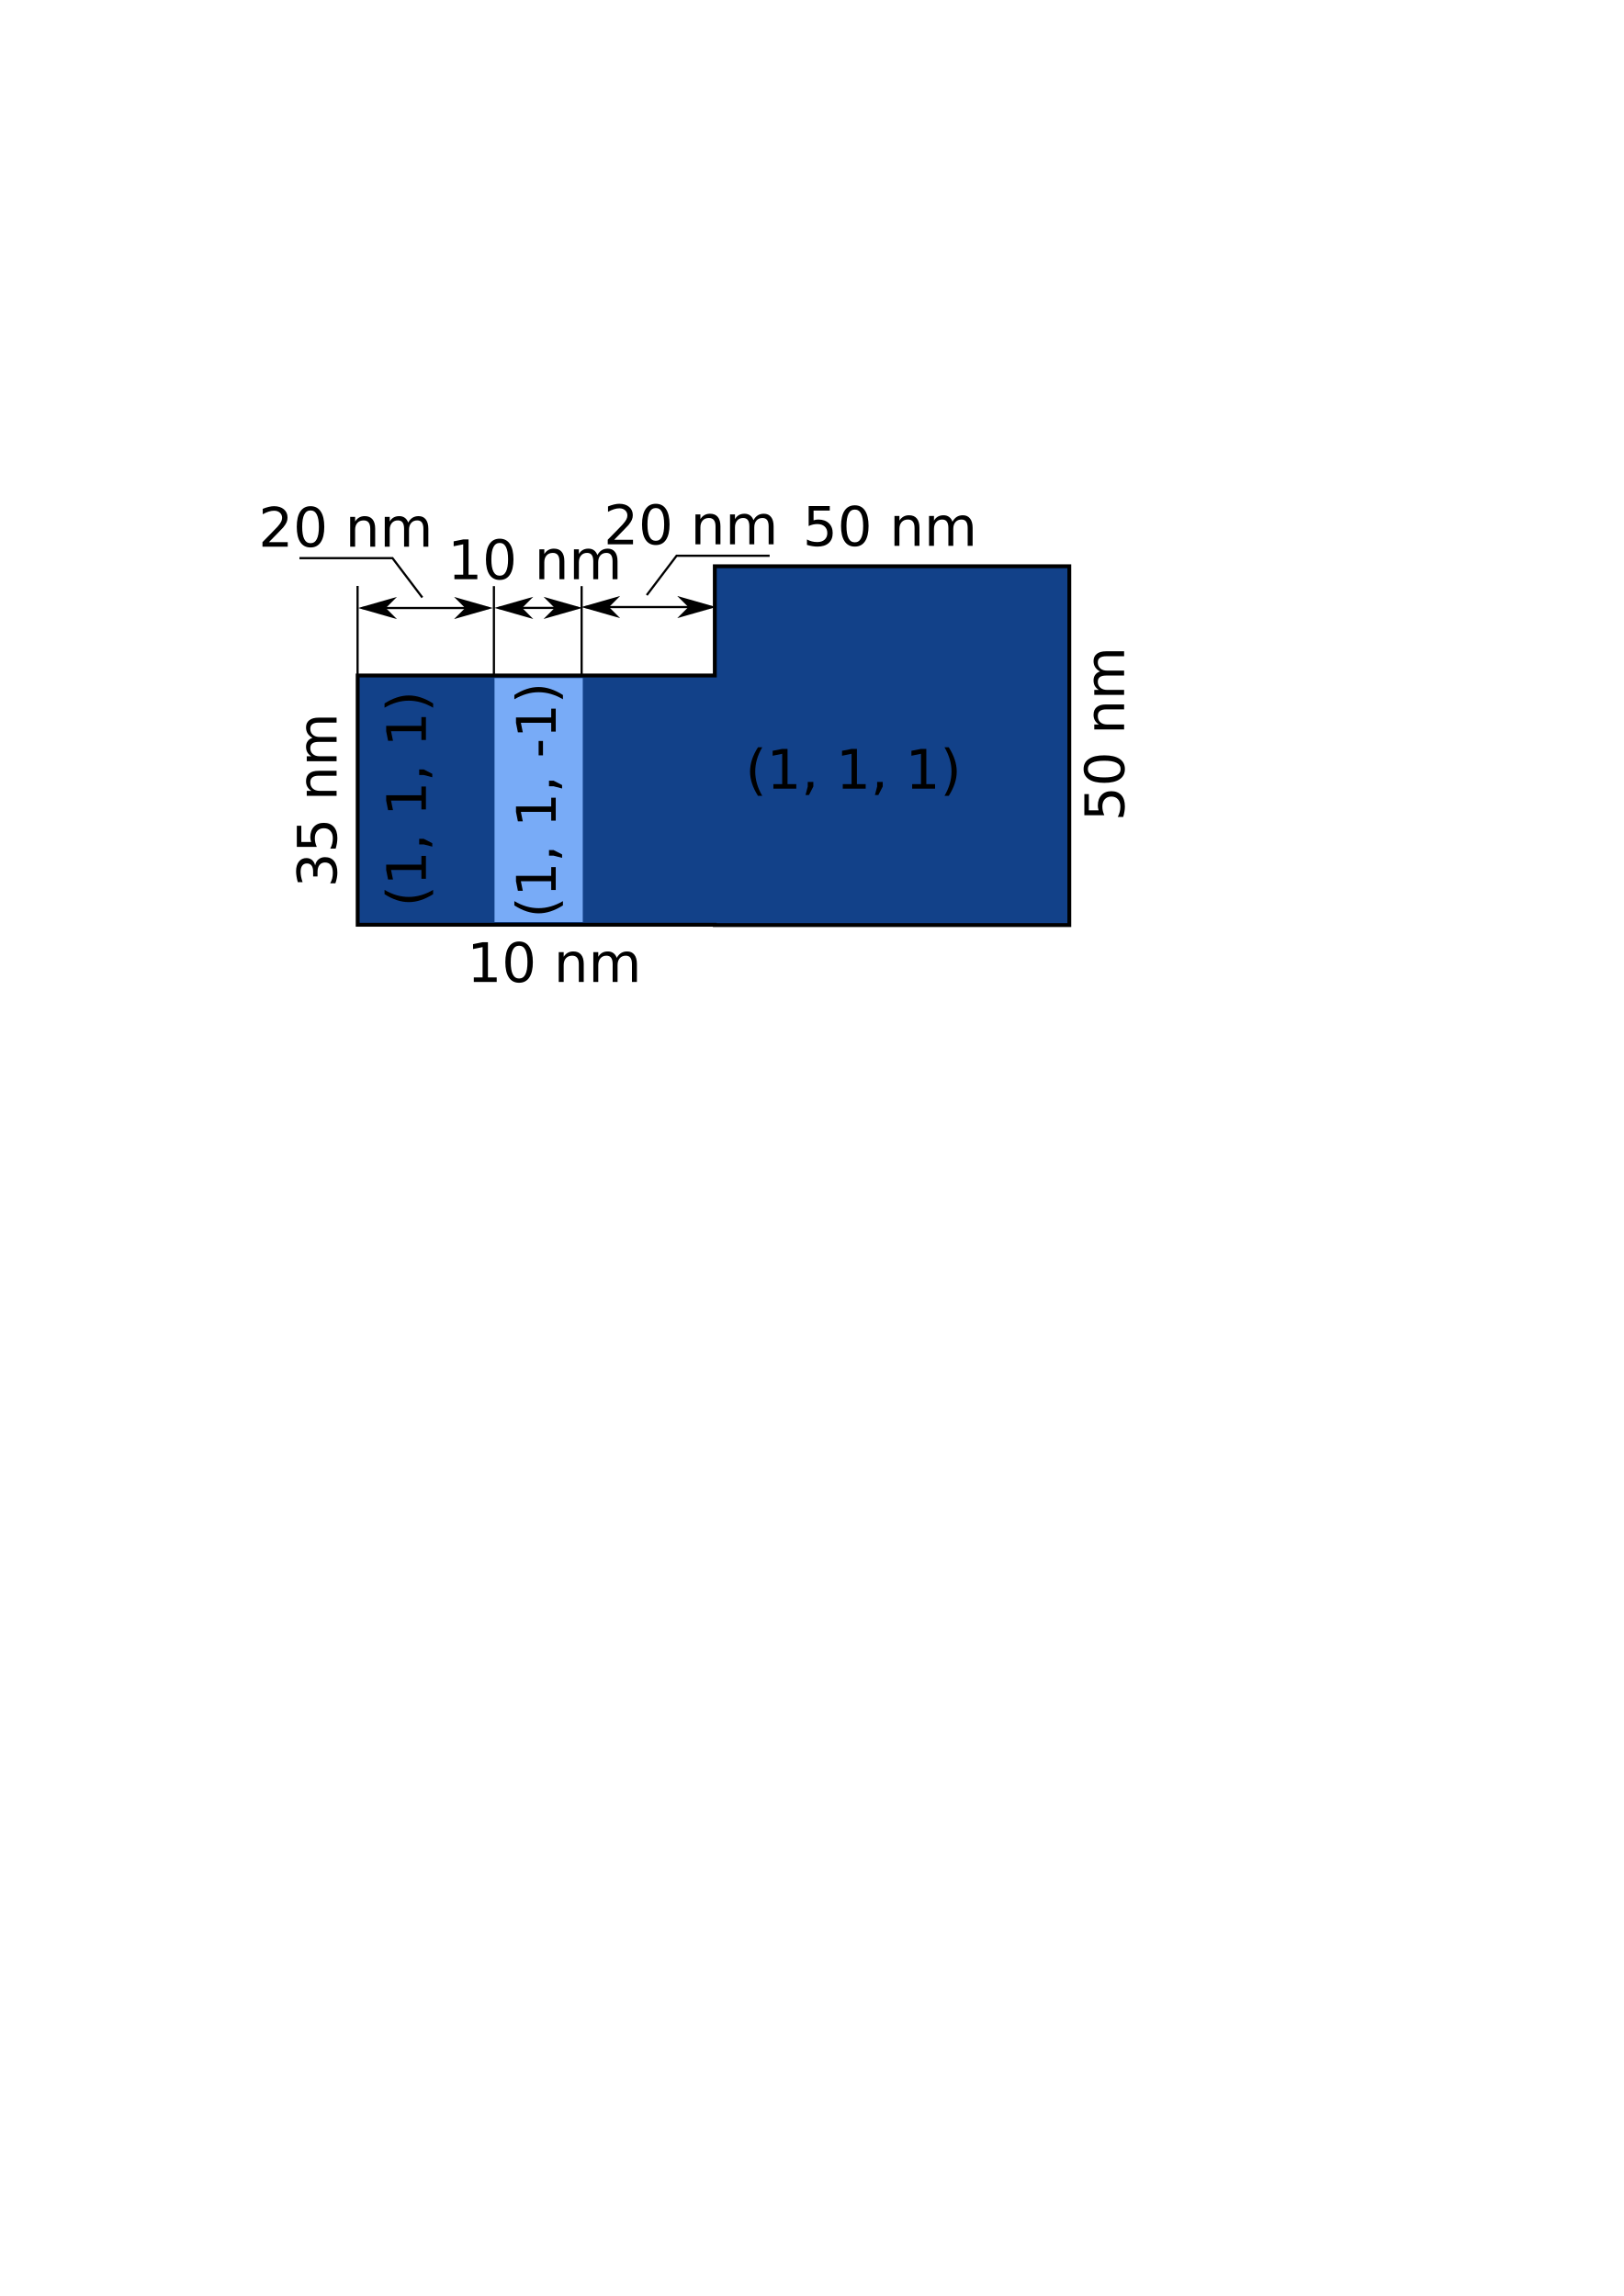
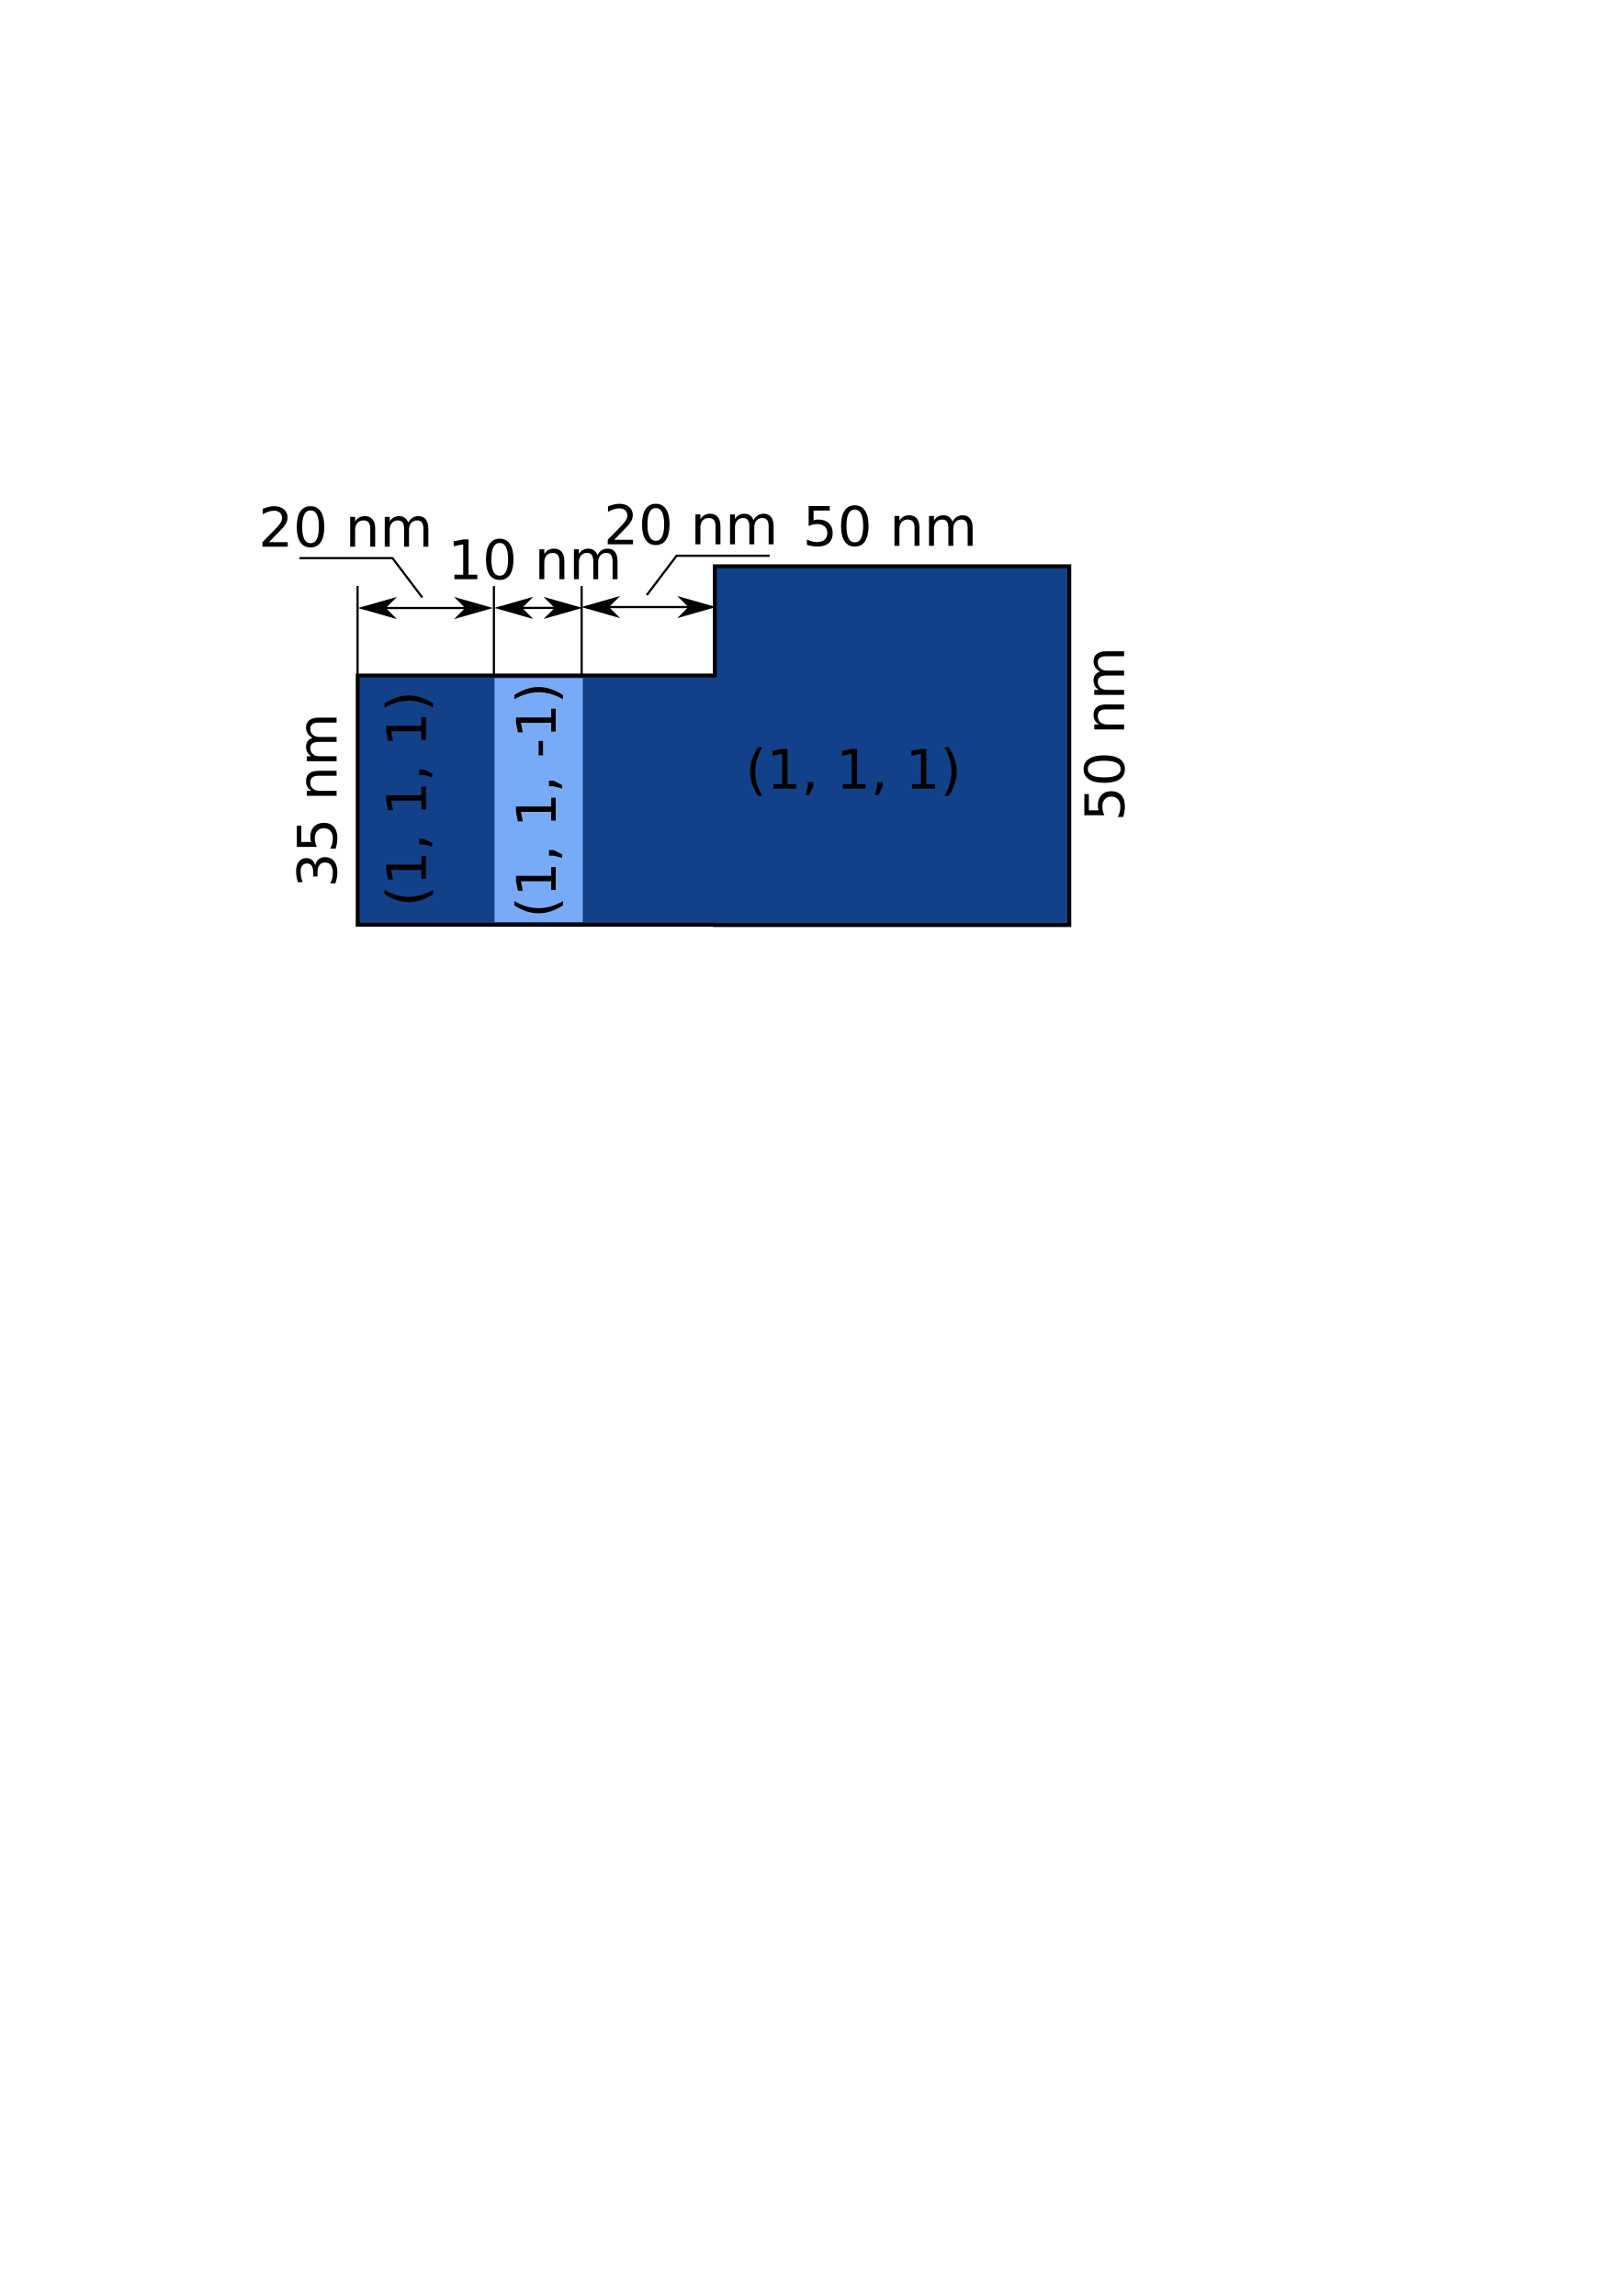
<svg xmlns="http://www.w3.org/2000/svg" width="210mm" height="297mm" viewBox="0 0 744.094 1052.362" id="svg2" version="1.1">
  <defs id="defs4">
    <marker orient="auto" refY="0.0" refX="0.0" id="Arrow1Lend" style="overflow:visible;">
      <path id="path4453" d="M 0.0,0.0 L 5.0,-5.0 L -12.5,0.0 L 5.0,5.0 L 0.0,0.0 z " style="fill-rule:evenodd;stroke:#000000;stroke-width:1pt;stroke-opacity:1;fill:#000000;fill-opacity:1" transform="scale(0.8) rotate(180) translate(12.5,0)" />
    </marker>
    <marker orient="auto" refY="0.0" refX="0.0" id="Arrow1Lstart" style="overflow:visible">
      <path id="path4450" d="M 0.0,0.0 L 5.0,-5.0 L -12.5,0.0 L 5.0,5.0 L 0.0,0.0 z " style="fill-rule:evenodd;stroke:#000000;stroke-width:1pt;stroke-opacity:1;fill:#000000;fill-opacity:1" transform="scale(0.8) translate(12.5,0)" />
    </marker>
    <marker orient="auto" refY="0" refX="0" id="Arrow1Lstart-3" style="overflow:visible">
      <path id="path4450-2" d="M 0,0 5,-5 -12.5,0 5,5 0,0 Z" style="fill:#000000;fill-opacity:1;fill-rule:evenodd;stroke:#000000;stroke-width:1pt;stroke-opacity:1" transform="matrix(0.8,0,0,0.8,10,0)" />
    </marker>
    <marker orient="auto" refY="0" refX="0" id="Arrow1Lend-1" style="overflow:visible">
      <path id="path4453-5" d="M 0,0 5,-5 -12.5,0 5,5 0,0 Z" style="fill:#000000;fill-opacity:1;fill-rule:evenodd;stroke:#000000;stroke-width:1pt;stroke-opacity:1" transform="matrix(-0.8,0,0,-0.8,-10,0)" />
    </marker>
    <marker orient="auto" refY="0" refX="0" id="Arrow1Lstart-3-9" style="overflow:visible">
      <path id="path4450-2-1" d="M 0,0 5,-5 -12.5,0 5,5 0,0 Z" style="fill:#000000;fill-opacity:1;fill-rule:evenodd;stroke:#000000;stroke-width:1pt;stroke-opacity:1" transform="matrix(0.8,0,0,0.8,10,0)" />
    </marker>
    <marker orient="auto" refY="0" refX="0" id="Arrow1Lend-1-4" style="overflow:visible">
      <path id="path4453-5-9" d="M 0,0 5,-5 -12.5,0 5,5 0,0 Z" style="fill:#000000;fill-opacity:1;fill-rule:evenodd;stroke:#000000;stroke-width:1pt;stroke-opacity:1" transform="matrix(-0.8,0,0,-0.8,-10,0)" />
    </marker>
  </defs>
  <g id="layer1">
    <g id="g4374">
      <g id="g7651">
        <g id="g7683">
          <path id="rect3336" d="m 327.574,259.544 0,50.064 -163.664,0 0,114.251 163.664,0 0,0.146 162.461,0 0,-164.461 z" style="opacity:1;fill:#003380;fill-opacity:0.927;stroke:#000000;stroke-width:1.772;stroke-miterlimit:4;stroke-dasharray:none" />
          <text transform="matrix(0,-1,1,0,0,0)" id="text4169-9" y="515.143" x="-376.36" style="font-style:normal;font-variant:normal;font-weight:normal;font-stretch:normal;font-size:40px;line-height:125%;font-family:'DejaVu Sans';-inkscape-font-specification:'DejaVu Sans';letter-spacing:0px;word-spacing:0px;fill:#000000;fill-opacity:1;stroke:none;stroke-width:1px;stroke-linecap:butt;stroke-linejoin:miter;stroke-opacity:1" xml:space="preserve">
            <tspan style="font-size:25px" y="515.143" x="-376.36" id="tspan4171-6">50 nm</tspan>
          </text>
          <text transform="matrix(0,-1,1,0,0,0)" id="text4169-9-9-3" y="154.245" x="-406.775" style="font-style:normal;font-variant:normal;font-weight:normal;font-stretch:normal;font-size:40px;line-height:125%;font-family:'DejaVu Sans';-inkscape-font-specification:'DejaVu Sans';letter-spacing:0px;word-spacing:0px;fill:#000000;fill-opacity:1;stroke:none;stroke-width:1px;stroke-linecap:butt;stroke-linejoin:miter;stroke-opacity:1" xml:space="preserve">
            <tspan style="font-size:25px" y="154.245" x="-406.775" id="tspan4171-6-3-8">35 nm</tspan>
          </text>
          <text id="text4169-9-6" y="250.166" x="367.877" style="font-style:normal;font-variant:normal;font-weight:normal;font-stretch:normal;font-size:40px;line-height:125%;font-family:'DejaVu Sans';-inkscape-font-specification:'DejaVu Sans';letter-spacing:0px;word-spacing:0px;fill:#000000;fill-opacity:1;stroke:none;stroke-width:1px;stroke-linecap:butt;stroke-linejoin:miter;stroke-opacity:1" xml:space="preserve">
            <tspan style="font-size:25px" y="250.166" x="367.877" id="tspan4171-6-4">50 nm</tspan>
          </text>
          <rect y="310.795" x="226.625" height="111.833" width="40.437" id="rect4284" style="opacity:1;fill:#80b3ff;fill-opacity:0.927;stroke:none;stroke-width:1.772;stroke-miterlimit:4;stroke-dasharray:none" />
          <text transform="matrix(0,-1,1,0,0,0)" id="text4169-9-9-0" y="195.191" x="-415.634" style="font-style:normal;font-variant:normal;font-weight:normal;font-stretch:normal;font-size:40px;line-height:125%;font-family:'DejaVu Sans';-inkscape-font-specification:'DejaVu Sans';letter-spacing:0px;word-spacing:0px;fill:#000000;fill-opacity:1;stroke:none;stroke-width:1px;stroke-linecap:butt;stroke-linejoin:miter;stroke-opacity:1" xml:space="preserve">
            <tspan style="font-size:25px" y="195.191" x="-415.634" id="tspan4171-6-3-0">(1, 1, 1)</tspan>
          </text>
          <text transform="matrix(0,-1,1,0,0,0)" id="text4169-9-9-0-4" y="254.68" x="-420.782" style="font-style:normal;font-variant:normal;font-weight:normal;font-stretch:normal;font-size:40px;line-height:125%;font-family:'DejaVu Sans';-inkscape-font-specification:'DejaVu Sans';letter-spacing:0px;word-spacing:0px;fill:#000000;fill-opacity:1;stroke:none;stroke-width:1px;stroke-linecap:butt;stroke-linejoin:miter;stroke-opacity:1" xml:space="preserve">
            <tspan style="font-size:25px" y="254.68" x="-420.782" id="tspan4171-6-3-0-6">(1, 1, -1)</tspan>
          </text>
          <text id="text4169-9-9-0-2" y="361.481" x="341.571" style="font-style:normal;font-variant:normal;font-weight:normal;font-stretch:normal;font-size:40px;line-height:125%;font-family:'DejaVu Sans';-inkscape-font-specification:'DejaVu Sans';letter-spacing:0px;word-spacing:0px;fill:#000000;fill-opacity:1;stroke:none;stroke-width:1px;stroke-linecap:butt;stroke-linejoin:miter;stroke-opacity:1" xml:space="preserve">
            <tspan style="font-size:25px" y="361.481" x="341.571" id="tspan4171-6-3-0-67">(1, 1, 1)</tspan>
          </text>
          <text id="text4169-9-9-9" y="250.564" x="118.452" style="font-style:normal;font-variant:normal;font-weight:normal;font-stretch:normal;font-size:40px;line-height:125%;font-family:'DejaVu Sans';-inkscape-font-specification:'DejaVu Sans';letter-spacing:0px;word-spacing:0px;fill:#000000;fill-opacity:1;stroke:none;stroke-width:1px;stroke-linecap:butt;stroke-linejoin:miter;stroke-opacity:1" xml:space="preserve">
            <tspan style="font-size:25px" y="250.564" x="118.452" id="tspan4171-6-3-6">20 nm</tspan>
          </text>
          <path style="fill:none;fill-rule:evenodd;stroke:#000000;stroke-width:1px;stroke-linecap:butt;stroke-linejoin:miter;stroke-opacity:1" d="m 163.864,309.79 0,-41.225" id="path4429" />
          <path style="fill:none;fill-rule:evenodd;stroke:#000000;stroke-width:1px;stroke-linecap:butt;stroke-linejoin:miter;stroke-opacity:1;marker-start:url(#Arrow1Lstart);marker-end:url(#Arrow1Lend)" d="m 223.915,278.677 -57.848,0" id="path4429-0" />
-           <text id="text4169-9-9-9-2" y="450.085" x="214.033" style="font-style:normal;font-variant:normal;font-weight:normal;font-stretch:normal;font-size:40px;line-height:125%;font-family:'DejaVu Sans';-inkscape-font-specification:'DejaVu Sans';letter-spacing:0px;word-spacing:0px;fill:#000000;fill-opacity:1;stroke:none;stroke-width:1px;stroke-linecap:butt;stroke-linejoin:miter;stroke-opacity:1" xml:space="preserve">
-             <tspan style="font-size:25px" y="450.085" x="214.033" id="tspan4171-6-3-6-7">10 nm</tspan>
-           </text>
          <path style="fill:none;fill-rule:evenodd;stroke:#000000;stroke-width:1px;stroke-linecap:butt;stroke-linejoin:miter;stroke-opacity:1" d="m 226.341,309.872 0,-41.225" id="path4429-6" />
          <path style="fill:none;fill-rule:evenodd;stroke:#000000;stroke-width:1px;stroke-linecap:butt;stroke-linejoin:miter;stroke-opacity:1" d="m 266.545,309.872 0,-41.225" id="path4429-6-1" />
          <path style="fill:none;fill-rule:evenodd;stroke:#000000;stroke-width:1px;stroke-linecap:butt;stroke-linejoin:miter;stroke-opacity:1;marker-start:url(#Arrow1Lstart-3);marker-end:url(#Arrow1Lend-1)" d="m 326.201,278.242 -57.848,0" id="path4429-0-9" />
          <path style="fill:none;fill-rule:evenodd;stroke:#000000;stroke-width:1px;stroke-linecap:butt;stroke-linejoin:miter;stroke-opacity:1;marker-start:url(#Arrow1Lstart-3-9);marker-end:url(#Arrow1Lend-1-4)" d="m 264.929,278.629 -36.392,0" id="path4429-0-9-1" />
          <path style="fill:none;fill-rule:evenodd;stroke:#000000;stroke-width:1px;stroke-linecap:butt;stroke-linejoin:miter;stroke-opacity:1" d="m 193.533,273.858 -13.668,-18.041 -42.643,0" id="path7610" />
          <text id="text4169-9-9-9-0" y="249.469" x="276.678" style="font-style:normal;font-variant:normal;font-weight:normal;font-stretch:normal;font-size:40px;line-height:125%;font-family:'DejaVu Sans';-inkscape-font-specification:'DejaVu Sans';letter-spacing:0px;word-spacing:0px;fill:#000000;fill-opacity:1;stroke:none;stroke-width:1px;stroke-linecap:butt;stroke-linejoin:miter;stroke-opacity:1" xml:space="preserve">
            <tspan style="font-size:25px" y="249.469" x="276.678" id="tspan4171-6-3-6-75">20 nm</tspan>
          </text>
          <path style="fill:none;fill-rule:evenodd;stroke:#000000;stroke-width:1px;stroke-linecap:butt;stroke-linejoin:miter;stroke-opacity:1" d="m 296.394,272.764 13.668,-18.041 42.643,0" id="path7610-8" />
          <text id="text4169-9-9-9-2-7" y="265.464" x="205.149" style="font-style:normal;font-variant:normal;font-weight:normal;font-stretch:normal;font-size:40px;line-height:125%;font-family:'DejaVu Sans';-inkscape-font-specification:'DejaVu Sans';letter-spacing:0px;word-spacing:0px;fill:#000000;fill-opacity:1;stroke:none;stroke-width:1px;stroke-linecap:butt;stroke-linejoin:miter;stroke-opacity:1" xml:space="preserve">
            <tspan style="font-size:25px" y="265.464" x="205.149" id="tspan4171-6-3-6-7-0">10 nm</tspan>
          </text>
        </g>
      </g>
    </g>
  </g>
</svg>
